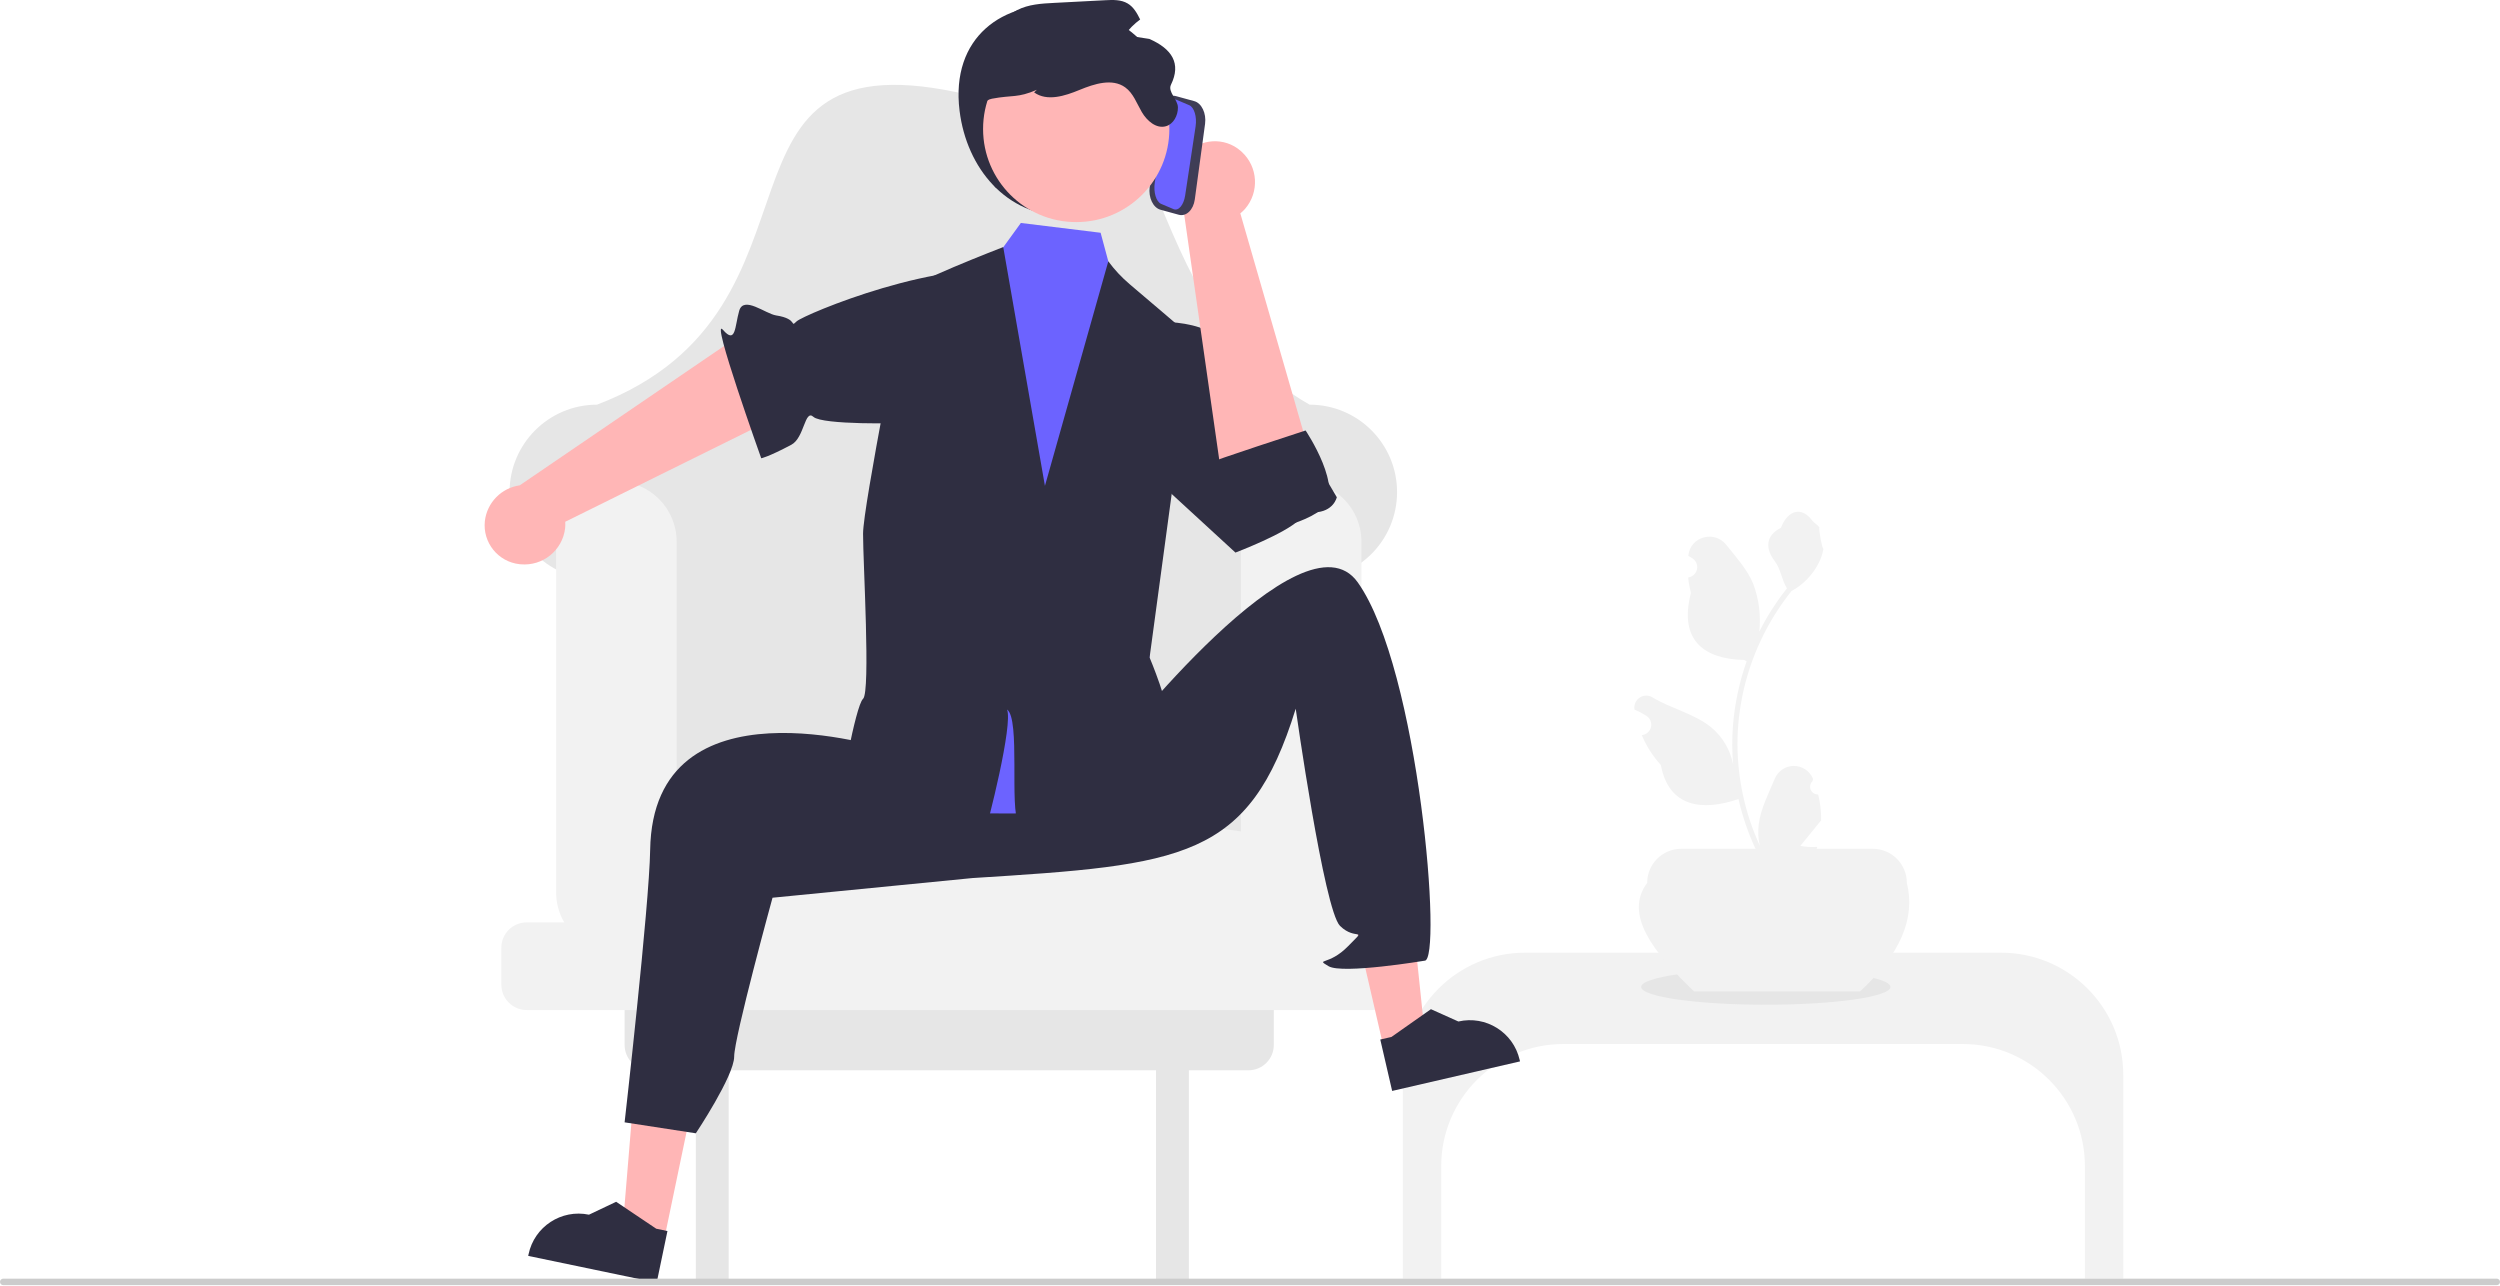
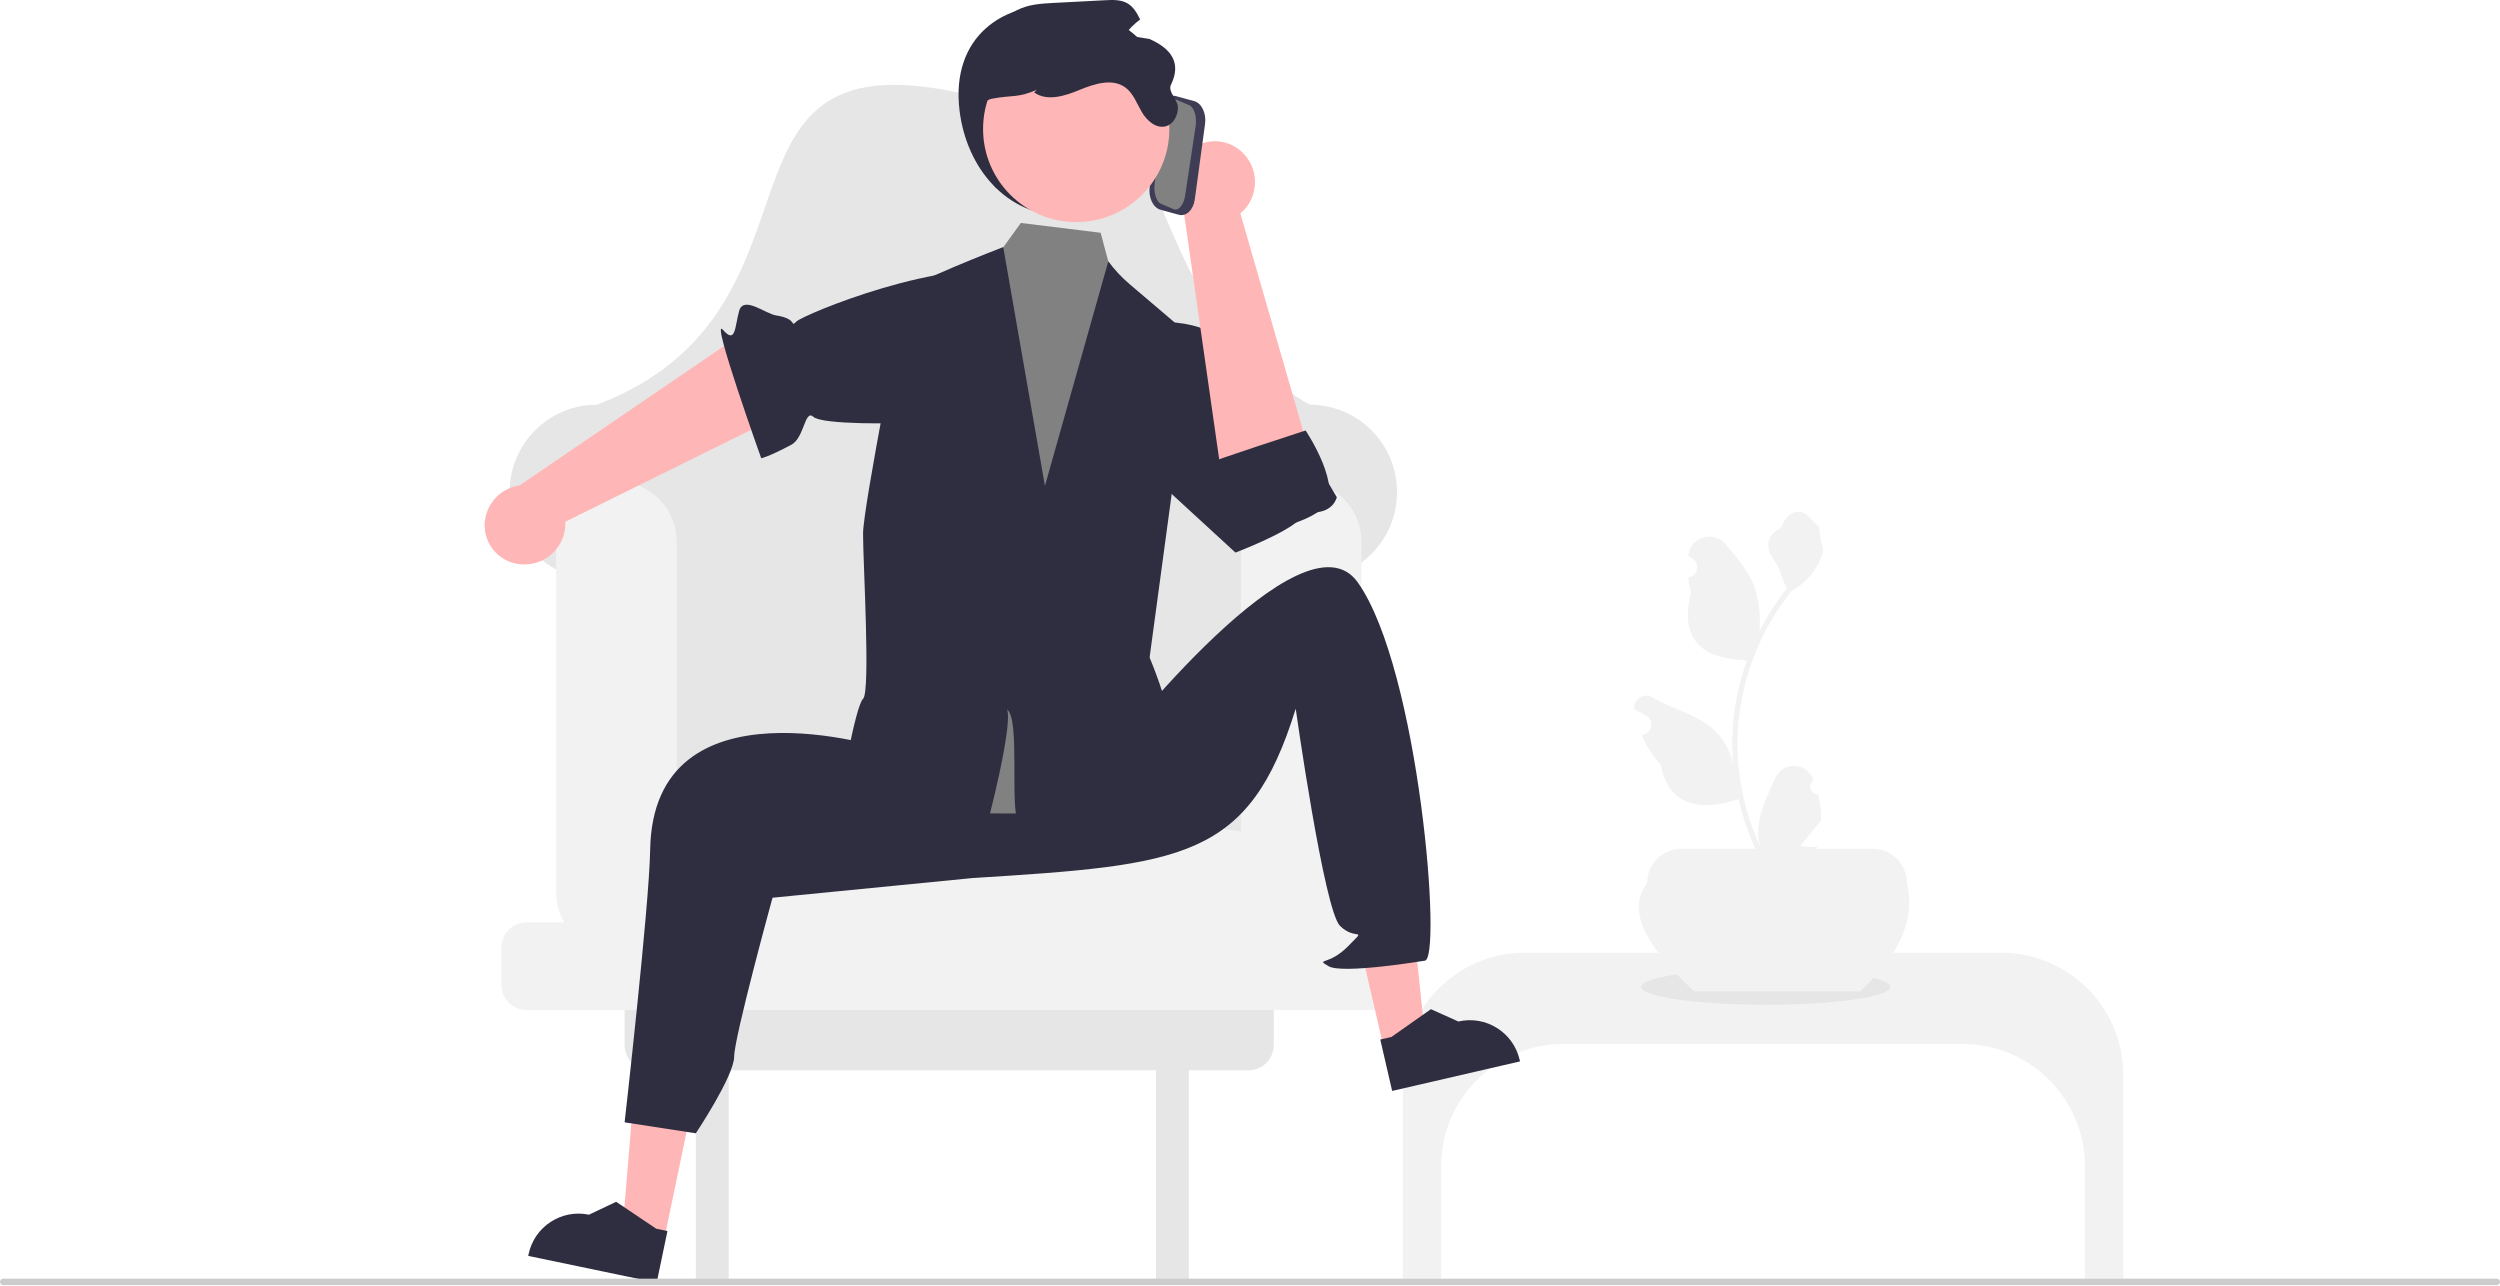
<svg xmlns="http://www.w3.org/2000/svg" data-name="Layer 1" width="912.67" height="469.17" viewBox="0 0 912.67 469.17">
  <path d="M807.073,505.272a2.807,2.807,0,0,1-2.035-4.866l.192-.765q-.038-.092-.076-.184a7.539,7.539,0,0,0-13.907.052c-2.275,5.478-5.17,10.966-5.883,16.758a22.304,22.304,0,0,0,.392,7.671,89.42,89.42,0,0,1-8.134-37.139,86.309,86.309,0,0,1,.535-9.628q.444-3.931,1.231-7.807a90.455,90.455,0,0,1,17.938-38.337,24.073,24.073,0,0,0,10.012-10.387,18.363,18.363,0,0,0,1.67-5.018c-.487.064-1.838-7.359-1.47-7.815-.679-1.031-1.895-1.543-2.637-2.549-3.689-5.002-8.773-4.129-11.426,2.669-5.669,2.861-5.724,7.606-2.245,12.169,2.213,2.903,2.517,6.832,4.459,9.94-.2.256-.408.503-.607.759a91.039,91.039,0,0,0-9.502,15.054,37.846,37.846,0,0,0-2.259-17.579c-2.163-5.217-6.216-9.611-9.786-14.122-4.288-5.418-13.08-3.053-13.836,3.814q-.011.1-.021.199.795.449,1.557.952a3.808,3.808,0,0,1-1.535,6.93l-.078.012a37.89,37.89,0,0,0,.999,5.665c-4.58,17.71,5.307,24.16,19.424,24.45.312.16.615.32.927.471a92.924,92.924,0,0,0-5.002,23.539,88.135,88.135,0,0,0,.064,14.231l-.024-.168a23.289,23.289,0,0,0-7.95-13.448c-6.118-5.026-14.762-6.877-21.363-10.916a4.371,4.371,0,0,0-6.694,4.252q.013.088.027.176a25.578,25.578,0,0,1,2.868,1.382q.795.449,1.557.952a3.808,3.808,0,0,1-1.535,6.93l-.078.012c-.056.008-.104.016-.16.024a37.923,37.923,0,0,0,6.975,10.923c2.863,15.46,15.162,16.927,28.318,12.425h.008a92.897,92.897,0,0,0,6.24,18.218h22.293c.08-.248.152-.503.224-.751a25.329,25.329,0,0,1-6.169-.367c1.654-2.03,3.308-4.075,4.962-6.105a1.386,1.386,0,0,0,.104-.12c.839-1.039,1.686-2.069,2.525-3.108l0-.001a37.102,37.102,0,0,0-1.087-9.451Z" transform="translate(-143.3248 -215.2421)" fill="#f2f2f2" />
  <path d="M873.837,563.039h-173.748a44.626,44.626,0,0,0-44.626,44.626v74.374h14V640.999a44.626,44.626,0,0,1,44.626-44.626H859.837a44.626,44.626,0,0,1,44.626,44.626v41.039h14v-74.374A44.626,44.626,0,0,0,873.837,563.039Z" transform="translate(-143.3248 -215.2421)" fill="#f2f2f2" />
  <ellipse cx="644.638" cy="360.297" rx="45.5" ry="6.5" fill="#e6e6e6" />
  <path d="M822.36,577.169H761.755c-14.961-14.338-25.658-28.156-17.094-39.626a12.432,12.432,0,0,1,12.432-12.432h69.928a12.432,12.432,0,0,1,12.432,12.432C842.714,550.612,836.889,563.823,822.36,577.169Z" transform="translate(-143.3248 -215.2421)" fill="#f2f2f2" />
  <path d="M621.42,362.973c-72.308-41.02-44.641-146.65-124.071-113-103.142-24.562-44.515,78.033-136.071,113a31.929,31.929,0,0,0-31.929,31.929v0a31.929,31.929,0,0,0,33.051,31.909l11.949-.42v100.583h234V426.39l11.949.42a31.929,31.929,0,0,0,33.051-31.909v-0A31.929,31.929,0,0,0,621.42,362.973Z" transform="translate(-143.3248 -215.2421)" fill="#e6e6e6" />
  <path d="M599.097,573.973H380.601a9.252,9.252,0,0,0-9.252,9.252v13.496a9.252,9.252,0,0,0,9.252,9.252h16.748v78h12v-78h156v78h12v-78h21.748a9.252,9.252,0,0,0,9.252-9.252v-13.496A9.252,9.252,0,0,0,599.097,573.973Z" transform="translate(-143.3248 -215.2421)" fill="#e6e6e6" />
  <path d="M644.097,551.973h-6.699a21.89,21.89,0,0,0,2.95-11V412.973a22,22,0,0,0-44,0V518.767c-164.694-23.133-57.365-22.899-206,.736V412.973a22,22,0,0,0-44,0V540.973a21.89,21.89,0,0,0,2.95,11H335.601a9.252,9.252,0,0,0-9.252,9.252v13.496a9.252,9.252,0,0,0,9.252,9.252h308.496a9.252,9.252,0,0,0,9.252-9.252v-13.496A9.252,9.252,0,0,0,644.097,551.973Z" transform="translate(-143.3248 -215.2421)" fill="#f2f2f2" />
  <path d="M333.397,421.248a14.981,14.981,0,0,0,16.237-13.152,14.373,14.373,0,0,0,.047-2.375l91.611-45.325-22.255-26.594-85.958,58.614a14.94,14.94,0,0,0-12.749,13.043,14.297,14.297,0,0,0,12.676,15.752Q333.201,421.232,333.397,421.248Z" transform="translate(-143.3248 -215.2421)" fill="#ffb6b6" />
  <path d="M534.703,338.994s8.897-17.652-18.882-24.058-79.065,15.164-81.674,17.627.78-.883-7.473-2.166c-3.963-.616-11.873-7.321-13.497-1.679s-1.175,12.417-5.929,6.933,13.977,46.893,13.977,46.893,2.418-.388,10.986-4.931c4.812-2.551,4.863-13.145,8.083-10.182s31.845,2.46,33.454,2.07,8.822-13.671,8.822-13.671Z" transform="translate(-143.3248 -215.2421)" fill="#2f2e41" />
  <polygon points="242.511 452.241 227.26 449.061 232.263 388.722 254.773 393.414 242.511 452.241" fill="#ffb6b6" />
  <path d="M383.057,683.505l-46.9-9.775.124-.593a18.648,18.648,0,0,1,22.059-14.451l.001 0,9.921-4.714,14.63,9.831,4.094.853Z" transform="translate(-143.3248 -215.2421)" fill="#2f2e41" />
  <polygon points="505.105 382.304 520.285 378.798 513.985 318.58 491.582 323.754 505.105 382.304" fill="#ffb6b6" />
  <path d="M651.552,613.505l46.679-10.781-.136-.59a18.648,18.648,0,0,0-22.364-13.973l-.001 0-10.02-4.5-14.415,10.143-4.075.941Z" transform="translate(-143.3248 -215.2421)" fill="#2f2e41" />
  <path d="M469.349,458.973l-2.618,29.616s-85.018-27.304-86.053,36.922c-.33,20.461-9.33,99.461-9.33,99.461l26,4s14-21,14-28,14-58,14-58l72.967-7.177c77.033-4.823,101.033-6.823,118.033-61.823,0,0,10.364,73.587,16.182,79.293s10.124.034,2.971,7.37-12.153,4.337-7.153,7.337,35-2,35-2c6.7.751-1.892-106.474-24.345-138.118-20.036-28.237-89.165,60.496-89.165,60.496Z" transform="translate(-143.3248 -215.2421)" fill="#2f2e41" />
  <path d="M559.433,332.991s25.987-2.95,31.522,9.504,19.485,38.387,19.485,38.387-7.154,3.047.152-4.87c3.274-3.548-2.768-1.384,1.384-2.768s5.535,0,5.535,0l13.838,23.524s-1.113,5.361-8.303,5.535,4.151-6.919-5.535,2.768c-5.002,5.002-23.162,11.901-23.162,11.901L547.927,374.311Z" transform="translate(-143.3248 -215.2421)" fill="#2f2e41" />
-   <path d="M477.484,320.354l26.265-6.806,12.26-16.91,29.117,3.579,6.198,23.065,20.729,12.032s-11.457,121.181-8.732,127.835-3.888,12.22-12.233,20.798,6.934-.993,8.871,8.345,16.053,19.221,0,19.123-104.352,4.359-101.585-6.711-5.842-14.1-1.669-21.041,6.982-3.062,5.577-13.304-.021-17.161-.021-22.696,4.637-55.834,4.637-55.834Z" transform="translate(-143.3248 -215.2421)" fill="#6c63ff" />
+   <path d="M477.484,320.354l26.265-6.806,12.26-16.91,29.117,3.579,6.198,23.065,20.729,12.032s-11.457,121.181-8.732,127.835-3.888,12.22-12.233,20.798,6.934-.993,8.871,8.345,16.053,19.221,0,19.123-104.352,4.359-101.585-6.711-5.842-14.1-1.669-21.041,6.982-3.062,5.577-13.304-.021-17.161-.021-22.696,4.637-55.834,4.637-55.834Z" transform="translate(-143.3248 -215.2421)" fill="#818181" />
  <path d="M571.846,511.624c5.009,8.939-23.206,11.569-53.774,10.365a20.273,20.273,0,0,0-2.892-6.338c-3.376-4.899.706-38.04-4.221-41.389,2.228,5.397-6.781,41.265-8.663,46.786-27.648-2.214-52.847-7.237-52.543-13.215.083-1.744,5.853-34.955,8.649-37.473,2.781-2.519-.028-50.066,0-60.264.014-10.212,15.194-85.283,15.194-88.051s35.979-16.606,35.979-16.606l15.222,87.179,23.137-81.976a48.923,48.923,0,0,0,7.791,8.344c4.636,3.861,23.04,19.664,23.04,19.664L563.003,455.276s7.459,17.602,7.071,24.59a49.014,49.014,0,0,1-3.224,16.204C564.608,502.643,564.844,499.114,571.846,511.624Z" transform="translate(-143.3248 -215.2421)" fill="#2f2e41" />
  <path d="M596.603,270.641a14.981,14.981,0,0,1,1.246,20.858,14.372,14.372,0,0,1-1.722,1.637l28.346,98.201-34.645,1.513L575.105,289.857a14.94,14.94,0,0,1,1.027-18.21,14.297,14.297,0,0,1,20.179-1.27Q596.459,270.507,596.603,270.641Z" transform="translate(-143.3248 -215.2421)" fill="#ffb6b6" />
  <path d="M584.373,384.471c1.106-.881,35.584-12.075,35.584-12.075s14.643,21.785,5.794,28.835-28.178,8.887-28.178,8.887-8.122-4.57-7.931-9.955S584.373,384.471,584.373,384.471Z" transform="translate(-143.3248 -215.2421)" fill="#2f2e41" />
  <path d="M563.039,283.531l3.748-27.6c.52-3.827,3.134-6.34,5.828-5.602L579.315,252.165c2.694.738,4.463,4.453,3.943,8.28l-3.748,27.6c-.52,3.827-3.134,6.34-5.828,5.602l-6.7-1.836C564.288,291.073,562.519,287.358,563.039,283.531Z" transform="translate(-143.3248 -215.2421)" fill="#3f3d56" />
-   <path d="M564.896,281.928l3.82-25.247c.53-3.501,2.436-5.723,4.249-4.953l4.509,1.914c1.813.77,2.857,4.244,2.328,7.745l-3.82,25.247c-.53,3.501-2.436,5.723-4.249,4.953l-4.509-1.915C565.411,288.903,564.367,285.429,564.896,281.928Z" transform="translate(-143.3248 -215.2421)" fill="#6c63ff" />
+   <path d="M564.896,281.928l3.82-25.247c.53-3.501,2.436-5.723,4.249-4.953l4.509,1.914c1.813.77,2.857,4.244,2.328,7.745l-3.82,25.247c-.53,3.501-2.436,5.723-4.249,4.953l-4.509-1.915C565.411,288.903,564.367,285.429,564.896,281.928Z" transform="translate(-143.3248 -215.2421)" fill="#818181" />
  <path d="M493.634,255.704c2.605,21.017,17.168,38.346,38.346,38.346a38.346,38.346,0,0,0,38.346-38.346c0-21.178-17.259-36.388-38.346-38.346C509.605,215.281,490.289,228.721,493.634,255.704Z" transform="translate(-143.3248 -215.2421)" fill="#2f2e41" />
  <circle cx="392.894" cy="47.081" r="34.003" fill="#ffb6b6" />
  <path d="M501.008,266.028c1.077,7.389,7.374,17.698,5.899,17.698s-11.961-30.46-1.475-32.446c7.606-1.441,9.306-.177,16.415-3.259l-1.003.944c4.705,3.422,11.253,1.313,16.621-.914,5.383-2.212,11.917-4.321,16.636-.914,2.964,2.139,4.218,5.855,6.062,9.011,1.844,3.171,5.25,6.165,8.761,5.191,2.817-.782,4.439-3.938,4.425-6.858s-3.817-5.698-2.537-8.318c3.795-7.764.382-13.056-7.89-16.71q-4.513-.686-9.026-1.401a25.601,25.601,0,0,1,5.663-5.693c-1.121-2.286-2.404-4.587-4.572-5.855-2.404-1.431-5.383-1.327-8.171-1.18q-9.336.487-18.657.973c-4.601.236-9.365.516-13.48,2.625-5.132,2.64-8.495,7.787-10.943,13.023C498.25,243.713,499.12,253.182,501.008,266.028Z" transform="translate(-143.3248 -215.2421)" fill="#2f2e41" />
  <path d="M143.325,683.222a1.186,1.186,0,0,0,1.19,1.19h910.29a1.19,1.19,0,1,0,0-2.38h-910.29A1.187,1.187,0,0,0,143.325,683.222Z" transform="translate(-143.3248 -215.2421)" fill="#ccc" />
</svg>
